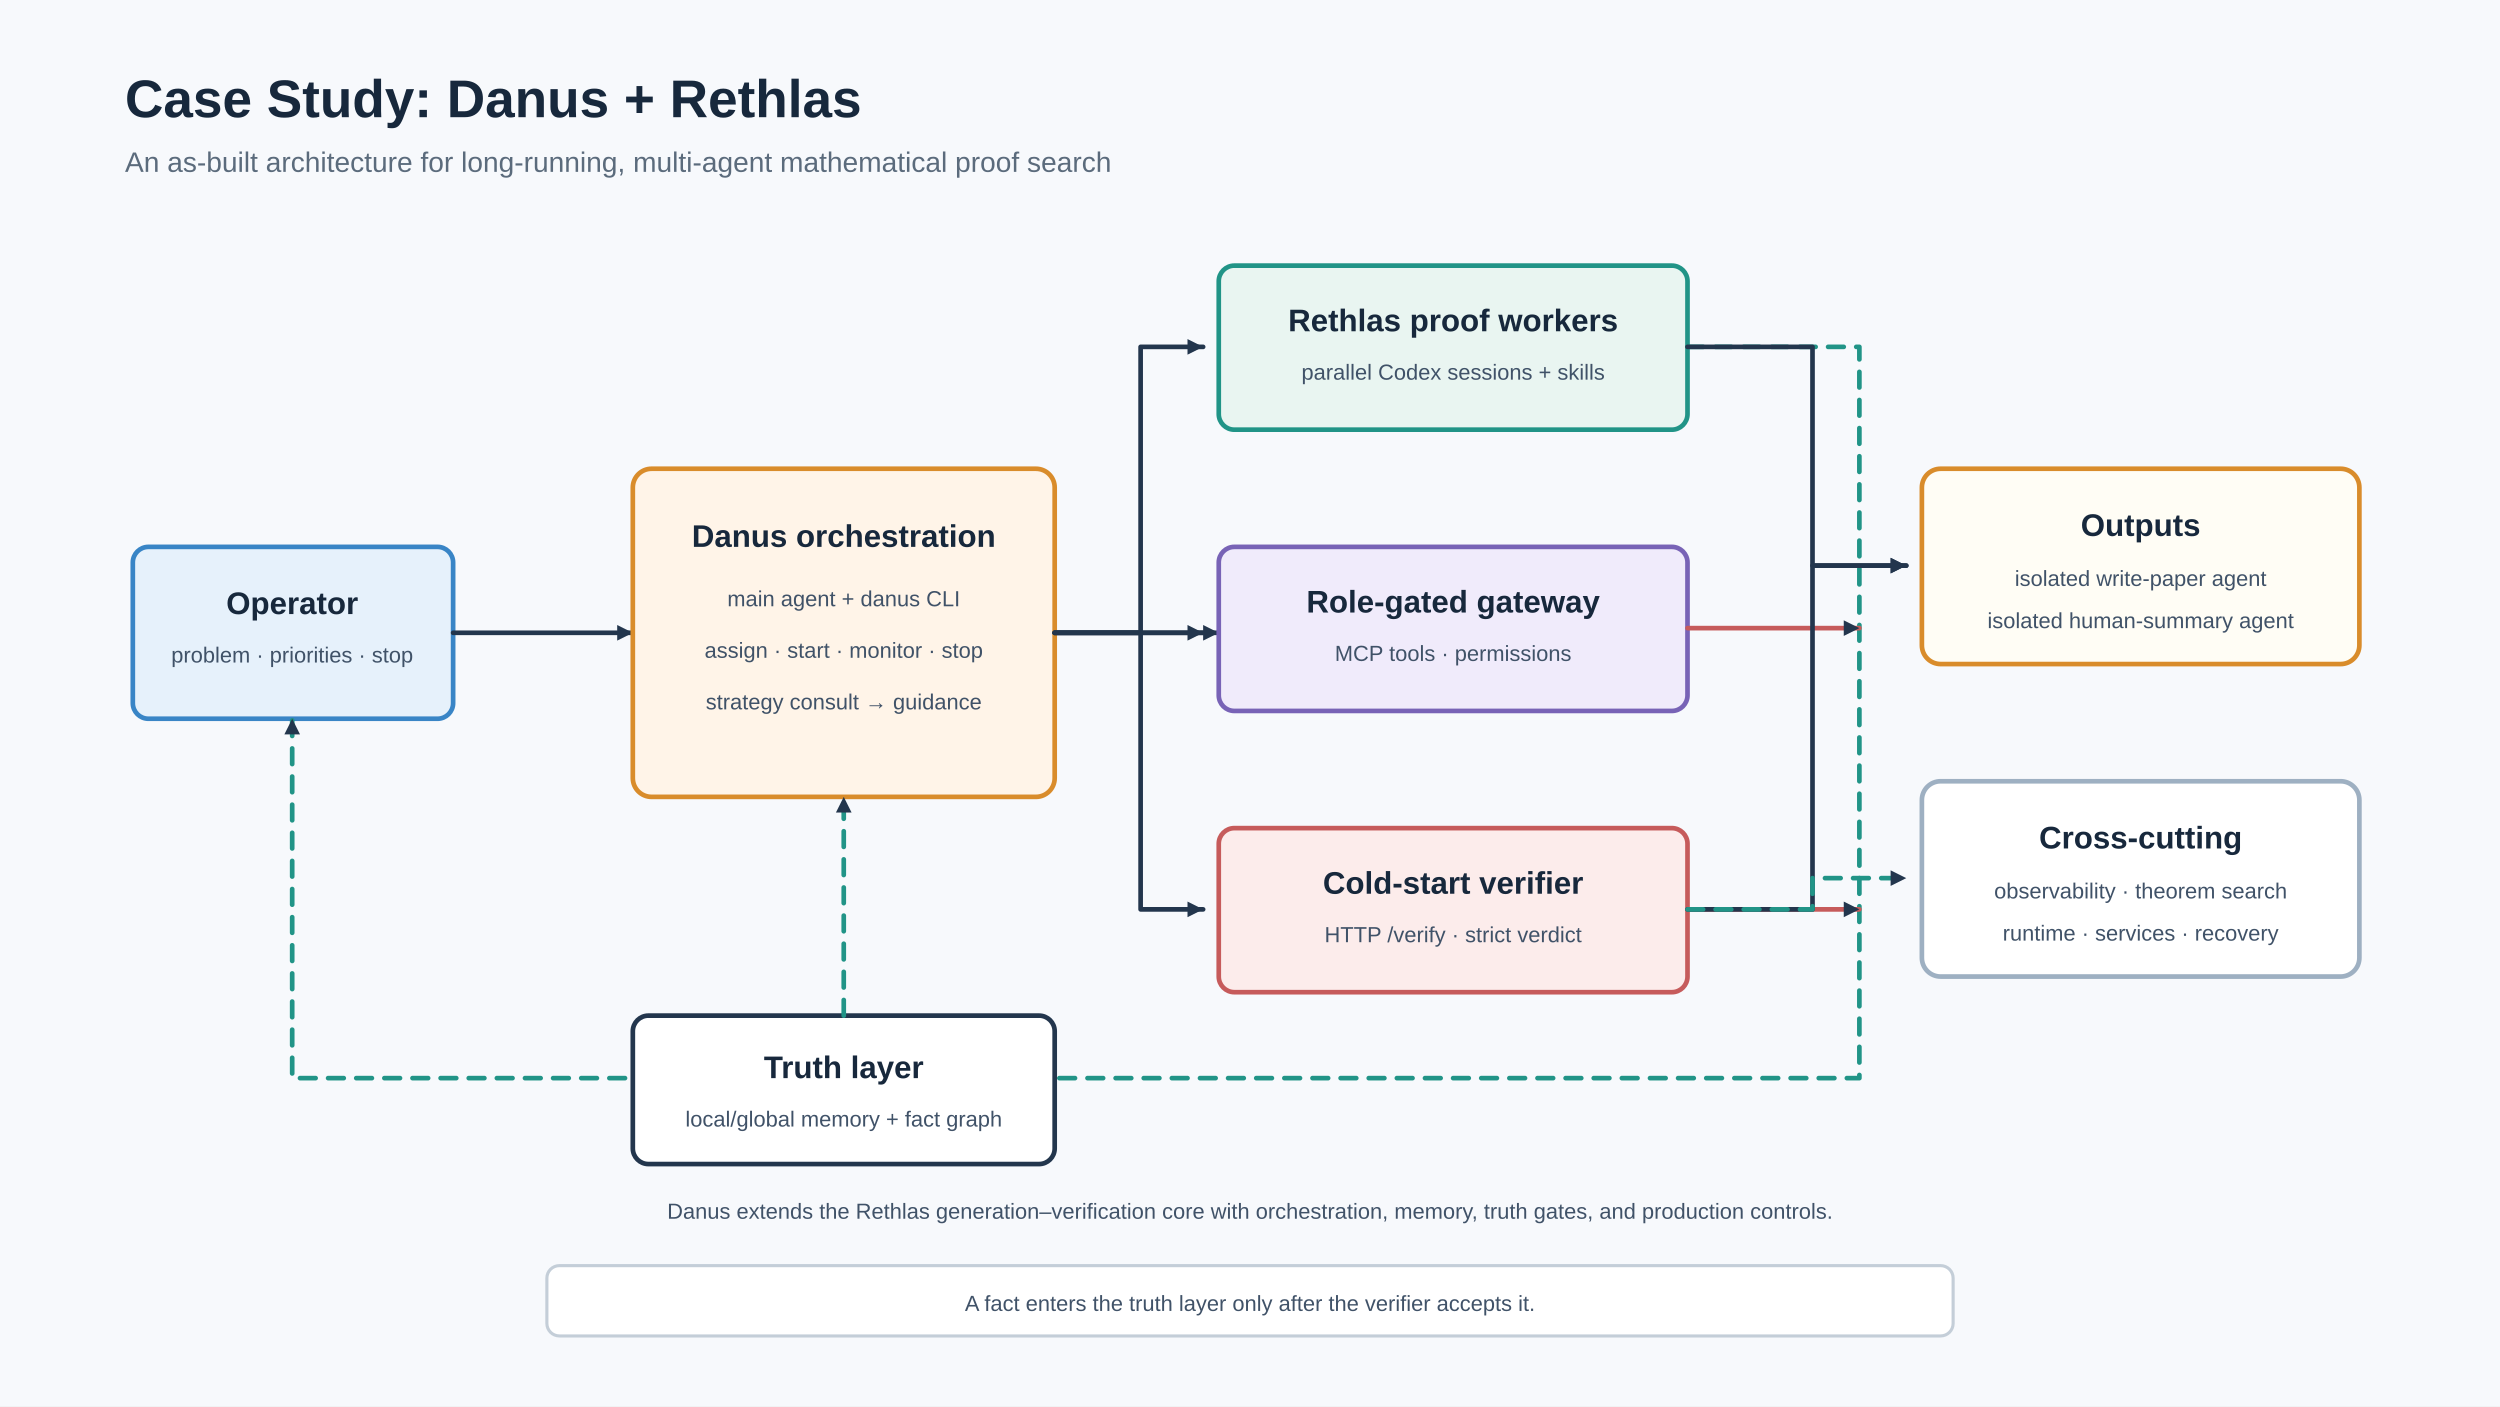
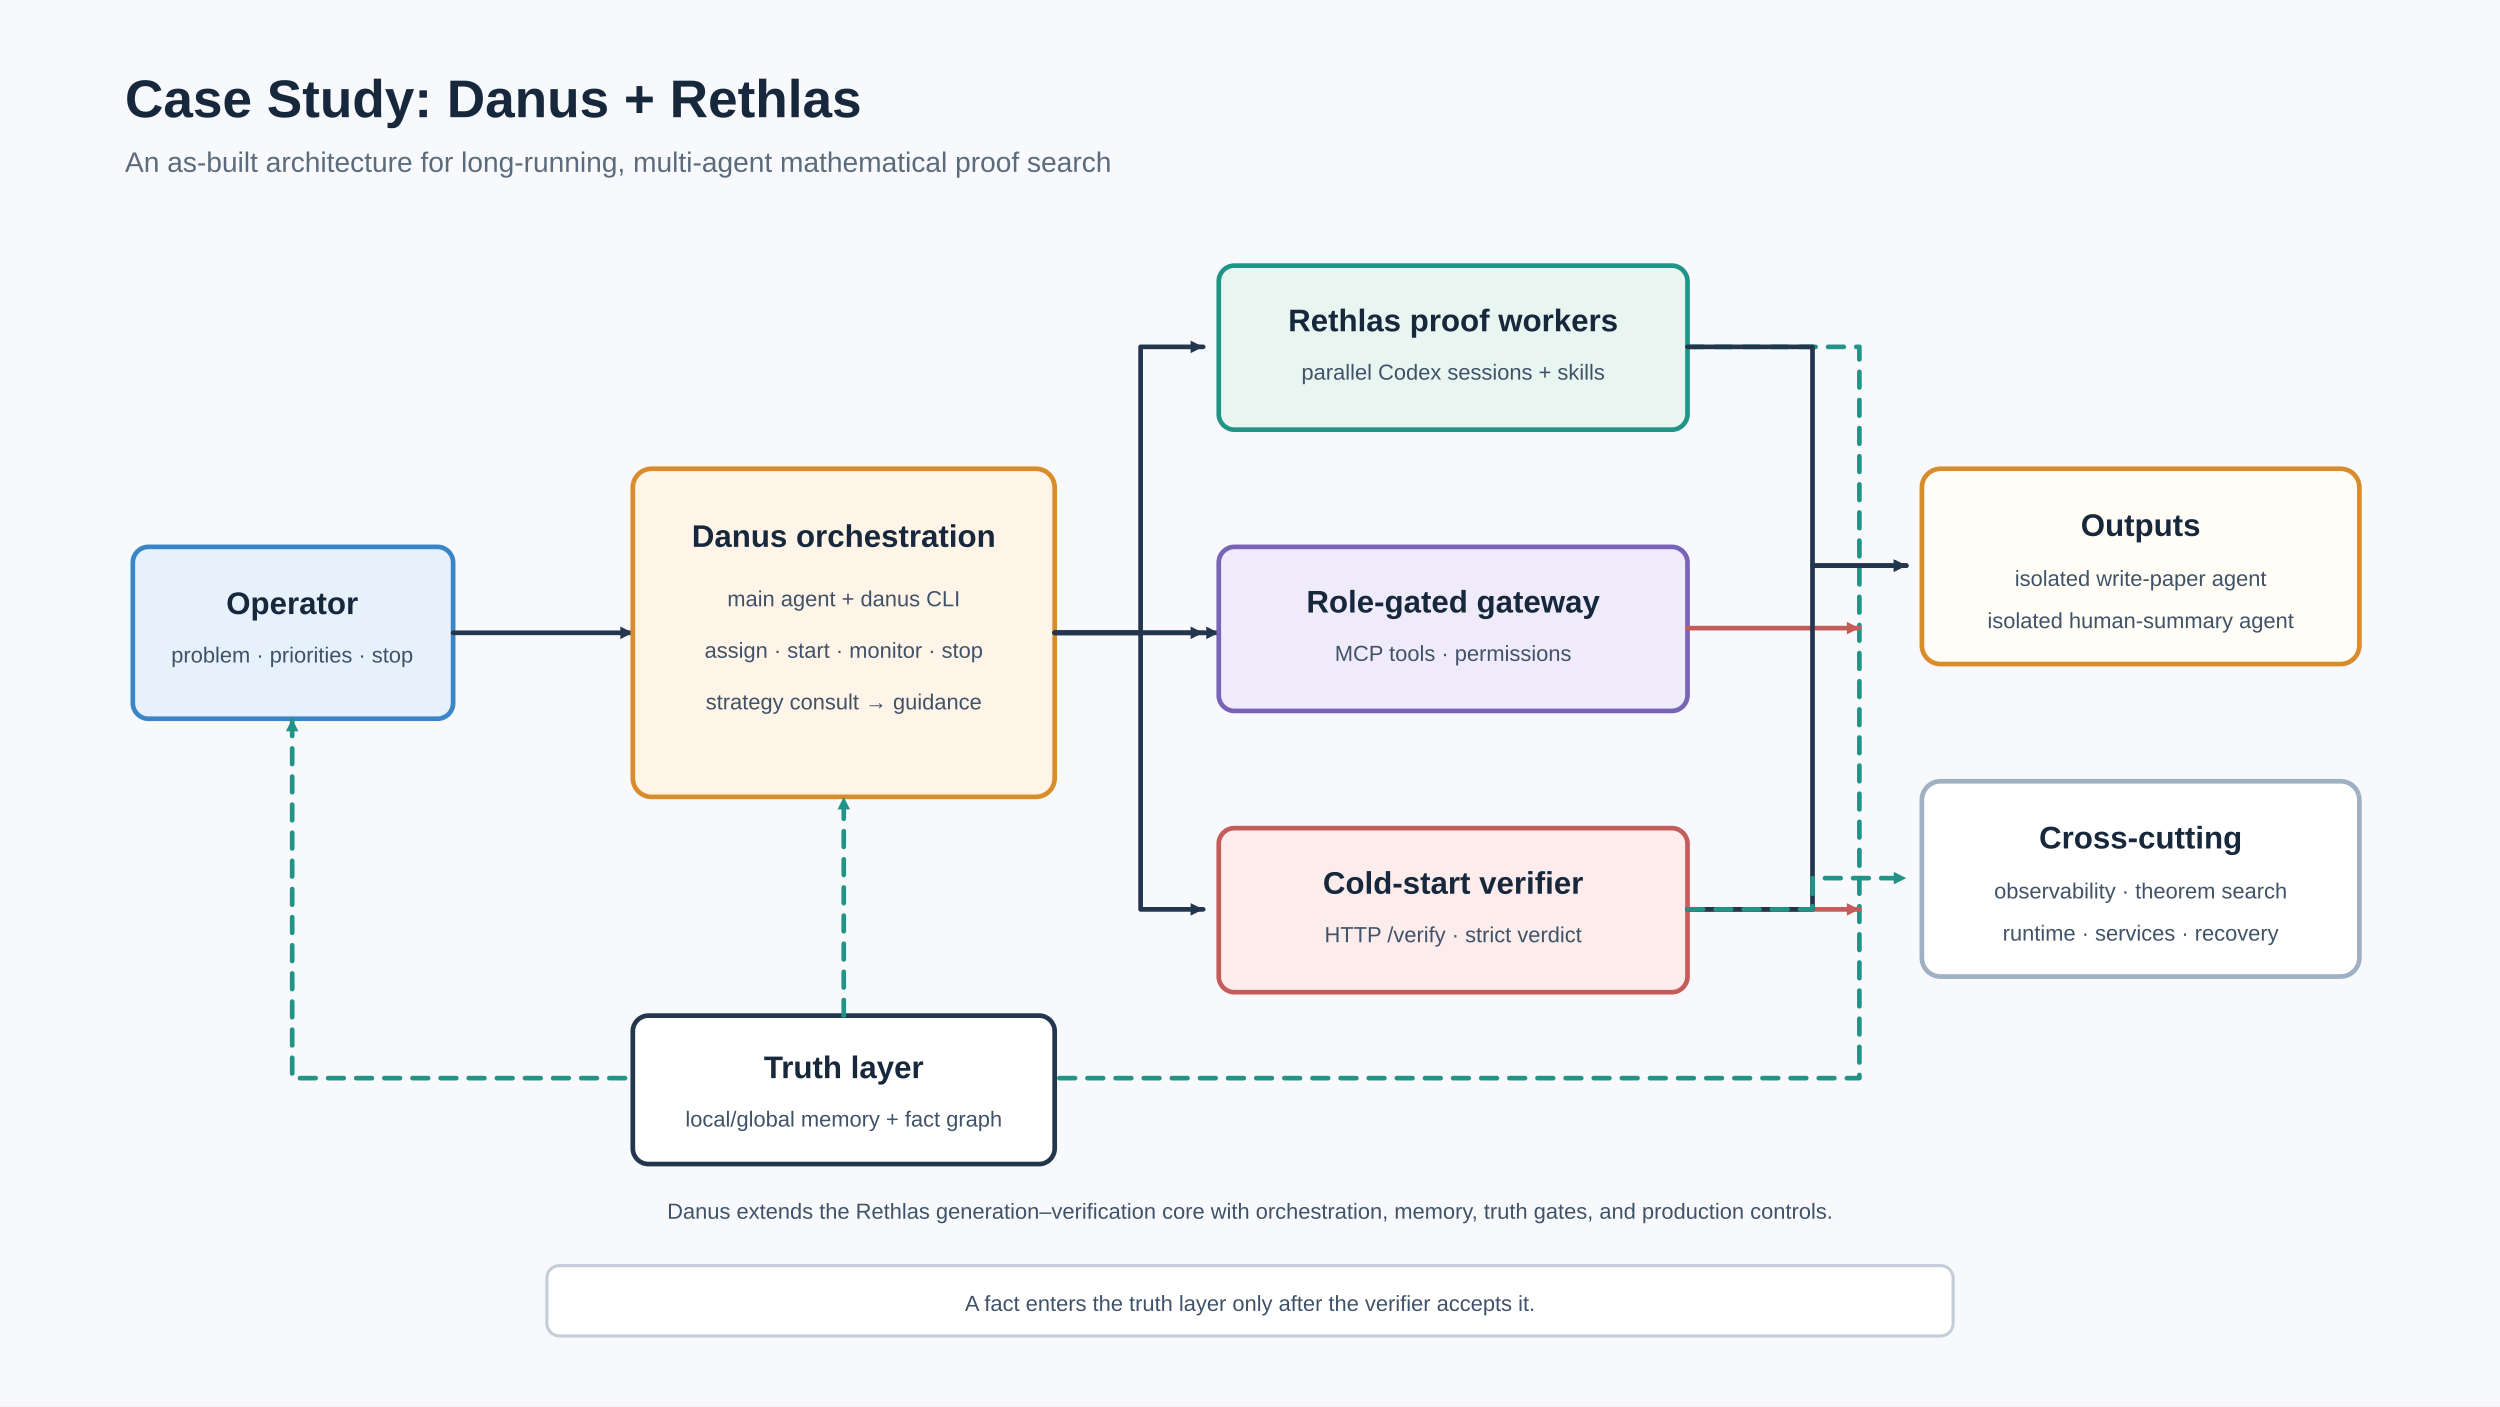
<svg xmlns="http://www.w3.org/2000/svg" width="1600" height="900" viewBox="0 0 1600 900">
  <defs>
-     <marker id="a" markerWidth="10" markerHeight="10" markerUnits="userSpaceOnUse" refX="10" refY="5" orient="auto">
-       <path d="M0 0L10 5 0 10Z" fill="#23364d" />
+     <marker id="a" viewBox="0 0 10 10" markerWidth="8" markerHeight="8" markerUnits="userSpaceOnUse" refX="10" refY="5" orient="auto">
+       <path d="M0 0 L10 5 L0 10 Z" fill="#23364d" />
    </marker>
-     <style>.t{font:700 34px Arial;fill:#17283c}.u{font:400 18px Arial;fill:#5b6b7c}.h{font:700 20px Arial;fill:#17283c}.s{font:400 14px Arial;fill:#405268}.b{stroke-width:3}.l{stroke:#23364d;stroke-width:3;fill:none;marker-end:url(#a);stroke-linecap:round;stroke-linejoin:round}.d{stroke:#219487;stroke-width:3;stroke-dasharray:10 8;fill:none;marker-end:url(#a);stroke-linecap:round;stroke-linejoin:round}.r{stroke:#c65b5b;stroke-width:3;fill:none;marker-end:url(#a);stroke-linecap:round;stroke-linejoin:round}</style>
+     <marker id="d-arrow" viewBox="0 0 10 10" markerWidth="8" markerHeight="8" markerUnits="userSpaceOnUse" refX="10" refY="5" orient="auto">
+       <path d="M0 0 L10 5 L0 10 Z" fill="#219487" />
+     </marker>
+     <marker id="r-arrow" viewBox="0 0 10 10" markerWidth="8" markerHeight="8" markerUnits="userSpaceOnUse" refX="10" refY="5" orient="auto">
+       <path d="M0 0 L10 5 L0 10 Z" fill="#c65b5b" />
+     </marker>
+     <style>.t{font:700 34px Arial;fill:#17283c}.u{font:400 18px Arial;fill:#5b6b7c}.h{font:700 20px Arial;fill:#17283c}.s{font:400 14px Arial;fill:#405268}.b{stroke-width:3}.l{stroke:#23364d;stroke-width:3;fill:none;marker-end:url(#a);stroke-linecap:round;stroke-linejoin:round}.d{stroke:#219487;stroke-width:3;stroke-dasharray:10 8;fill:none;marker-end:url(#d-arrow);stroke-linecap:round;stroke-linejoin:round}.r{stroke:#c65b5b;stroke-width:3;fill:none;marker-end:url(#r-arrow);stroke-linecap:round;stroke-linejoin:round}</style>
  </defs>
  <rect width="1600" height="900" fill="#f7f9fc" />
  <text x="80" y="75" class="t">Case Study: Danus + Rethlas</text>
  <text x="80" y="110" class="u">An as-built architecture for long-running, multi-agent mathematical proof search</text>
  <rect x="85" y="350" width="205" height="110" rx="10" fill="#e6f1fb" stroke="#3985c6" class="b" />
  <text x="187" y="393" text-anchor="middle" class="h">Operator</text>
  <text x="187" y="424" text-anchor="middle" class="s">problem · priorities · stop</text>
  <path d="M290 405H405" class="l" />
  <rect x="405" y="300" width="270" height="210" rx="12" fill="#fff4e8" stroke="#d98c2b" class="b" />
  <text x="540" y="350" text-anchor="middle" class="h">Danus orchestration</text>
  <text x="540" y="388" text-anchor="middle" class="s">main agent + danus CLI</text>
  <text x="540" y="421" text-anchor="middle" class="s">assign · start · monitor · stop</text>
  <text x="540" y="454" text-anchor="middle" class="s">strategy consult → guidance</text>
  <path d="M675 405H780" class="l" />
  <rect x="780" y="170" width="300" height="105" rx="10" fill="#e9f5f1" stroke="#219487" class="b" />
  <text x="930" y="212" text-anchor="middle" class="h">Rethlas proof workers</text>
  <text x="930" y="243" text-anchor="middle" class="s">parallel Codex sessions + skills</text>
  <rect x="780" y="350" width="300" height="105" rx="10" fill="#f0ebfb" stroke="#7863b6" class="b" />
  <text x="930" y="392" text-anchor="middle" class="h">Role-gated gateway</text>
  <text x="930" y="423" text-anchor="middle" class="s">MCP tools · permissions</text>
  <rect x="780" y="530" width="300" height="105" rx="10" fill="#fceceb" stroke="#c65b5b" class="b" />
  <text x="930" y="572" text-anchor="middle" class="h">Cold-start verifier</text>
  <text x="930" y="603" text-anchor="middle" class="s">HTTP /verify · strict verdict</text>
  <path d="M675 405H730V222H770" class="l" />
  <path d="M675 405H770" class="l" />
  <path d="M675 405H730V582H770" class="l" />
  <path d="M1080 222H1190V690H187V460" class="d" />
  <path d="M1080 402H1190" class="r" />
  <path d="M1080 582H1190" class="r" />
  <rect x="405" y="650" width="270" height="95" rx="10" fill="#fff" stroke="#23364d" class="b" />
  <text x="540" y="690" text-anchor="middle" class="h">Truth layer</text>
  <text x="540" y="721" text-anchor="middle" class="s">local/global memory + fact graph</text>
  <path d="M540 650V510" class="d" />
  <rect x="1230" y="300" width="280" height="125" rx="12" fill="#fffdf5" stroke="#d98c2b" class="b" />
  <text x="1370" y="343" text-anchor="middle" class="h">Outputs</text>
  <text x="1370" y="375" text-anchor="middle" class="s">isolated write-paper agent</text>
  <text x="1370" y="402" text-anchor="middle" class="s">isolated human-summary agent</text>
  <path d="M1080 222H1160V362H1220" class="l" />
  <path d="M1080 582H1160V362H1220" class="l" />
  <rect x="1230" y="500" width="280" height="125" rx="12" fill="#fff" stroke="#9eb0c2" class="b" />
  <text x="1370" y="543" text-anchor="middle" class="h">Cross-cutting</text>
  <text x="1370" y="575" text-anchor="middle" class="s">observability · theorem search</text>
  <text x="1370" y="602" text-anchor="middle" class="s">runtime · services · recovery</text>
  <path d="M1080 582H1160V562H1220" class="d" />
  <text x="800" y="780" text-anchor="middle" class="s">Danus extends the Rethlas generation–verification core with orchestration, memory, truth gates, and production controls.</text>
  <rect x="350" y="810" width="900" height="45" rx="8" fill="#fff" stroke="#c4ced8" stroke-width="2" />
  <text x="800" y="839" text-anchor="middle" class="s">A fact enters the truth layer only after the verifier accepts it.</text>
</svg>
